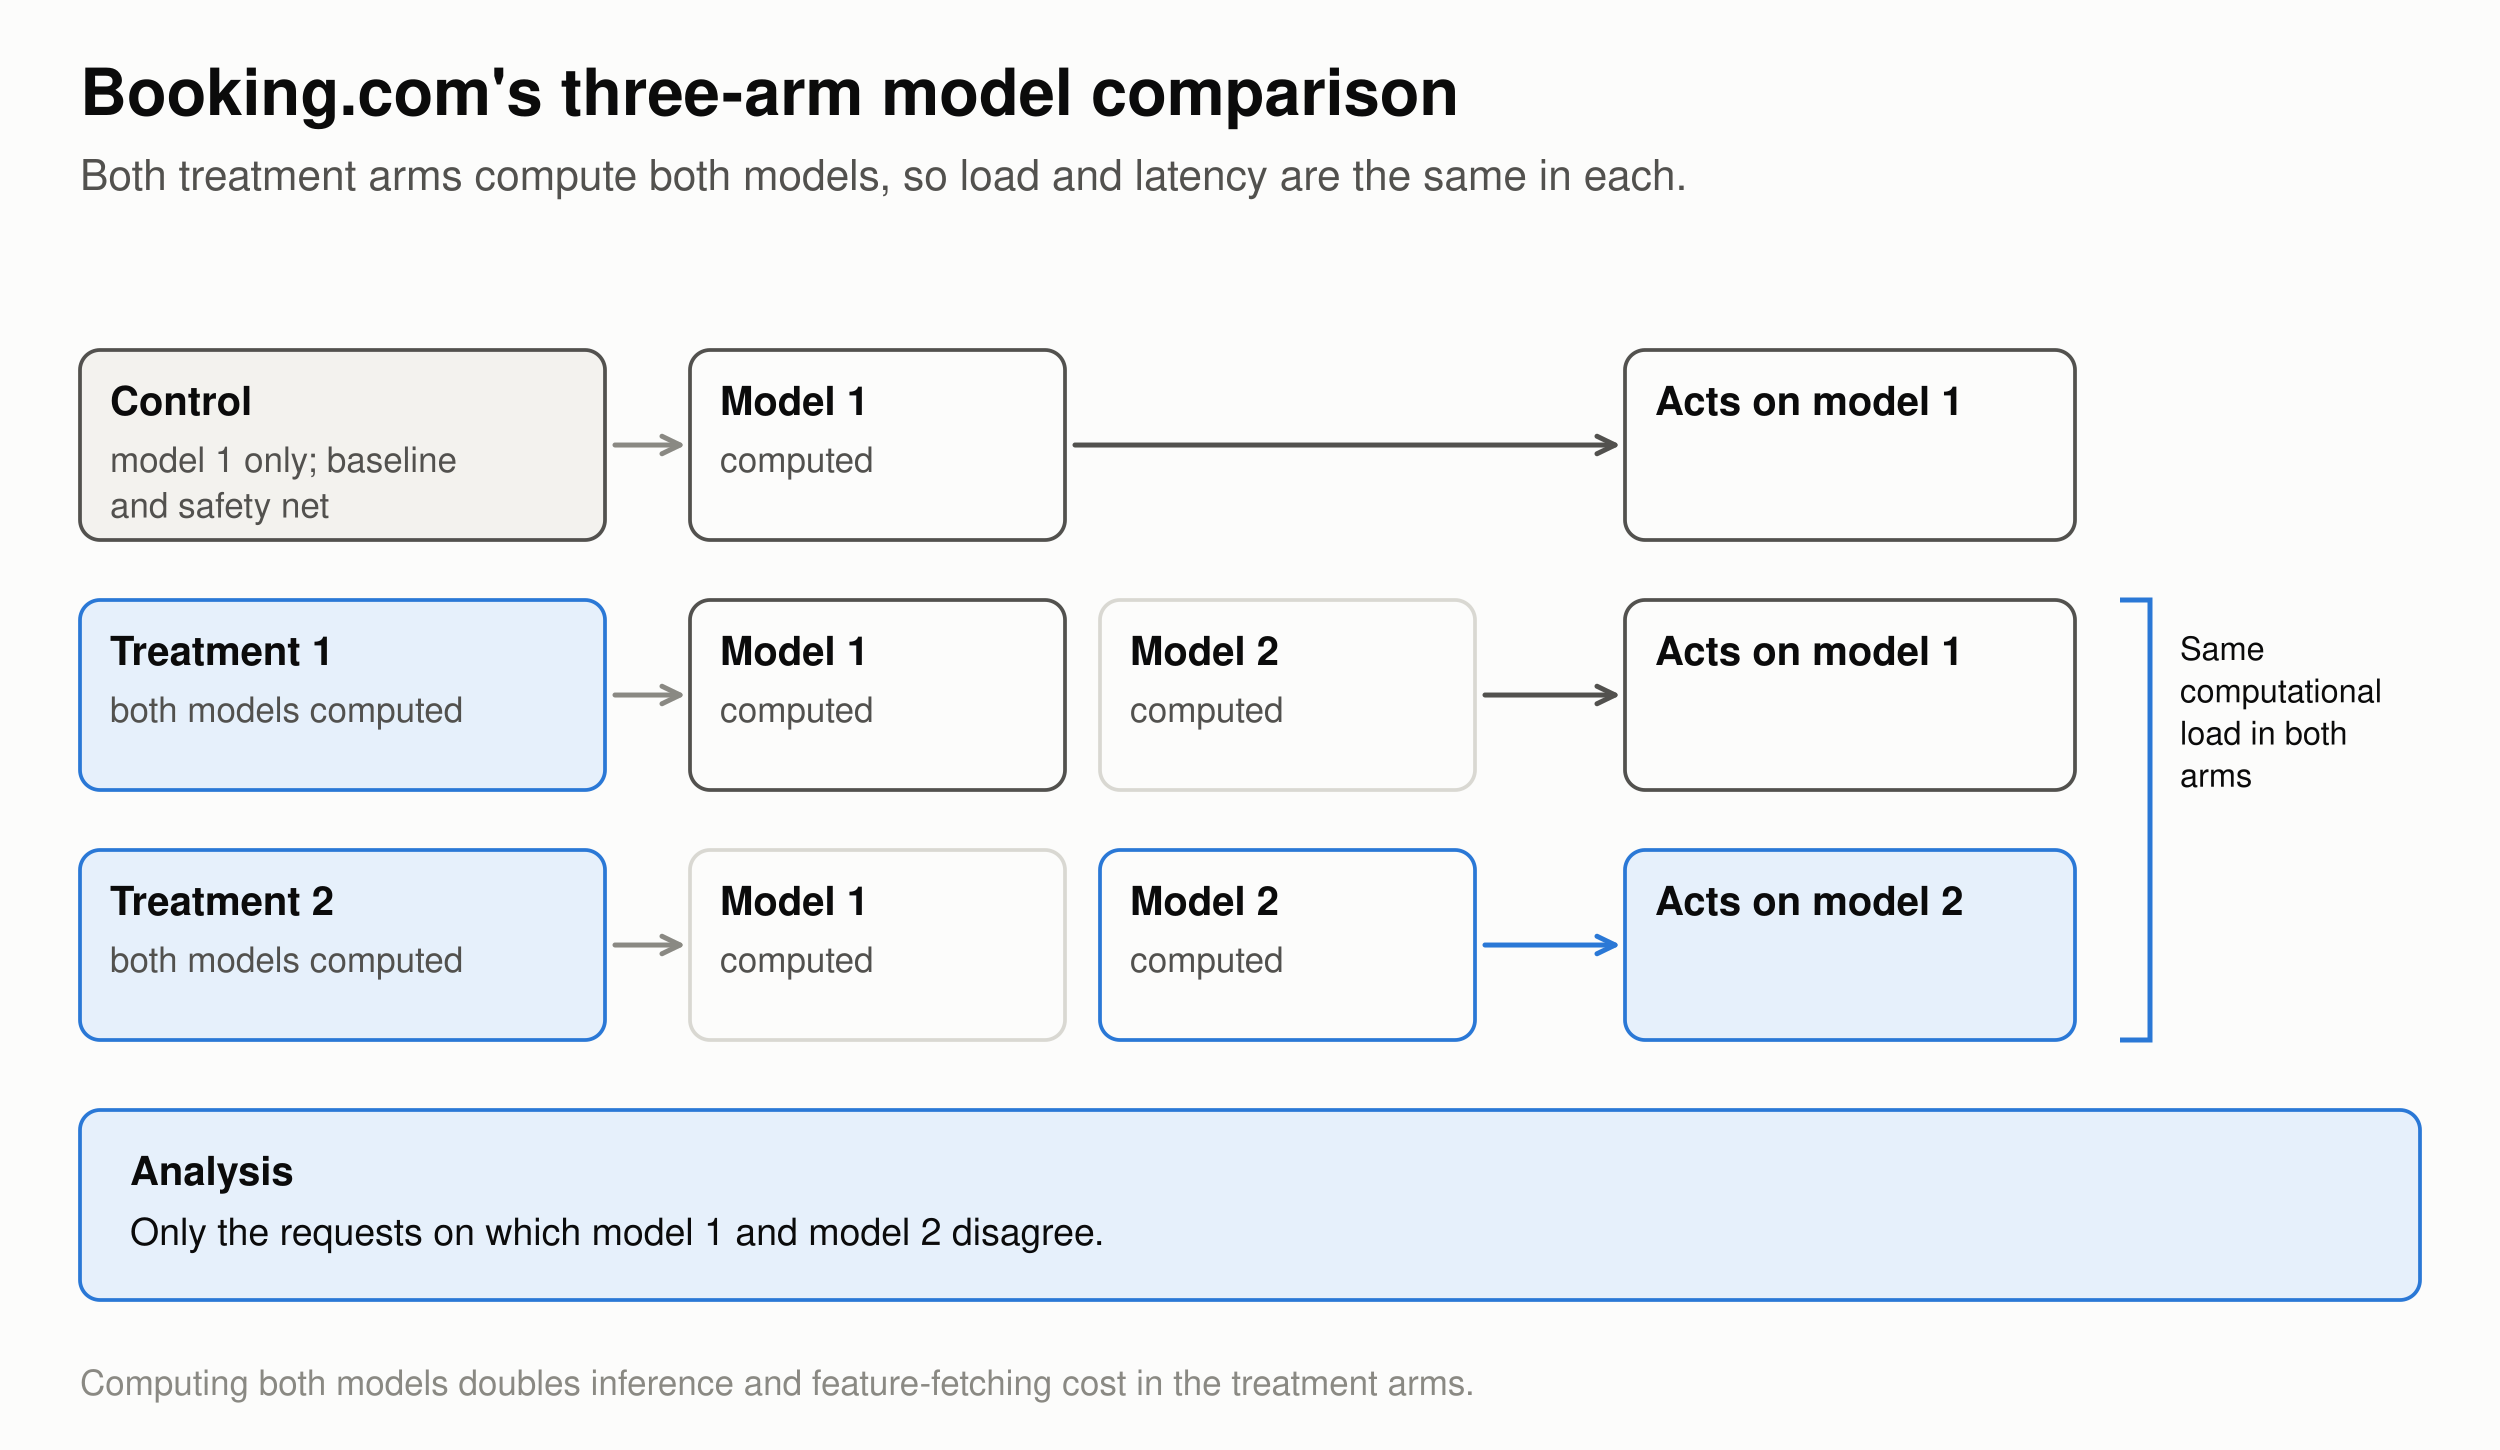
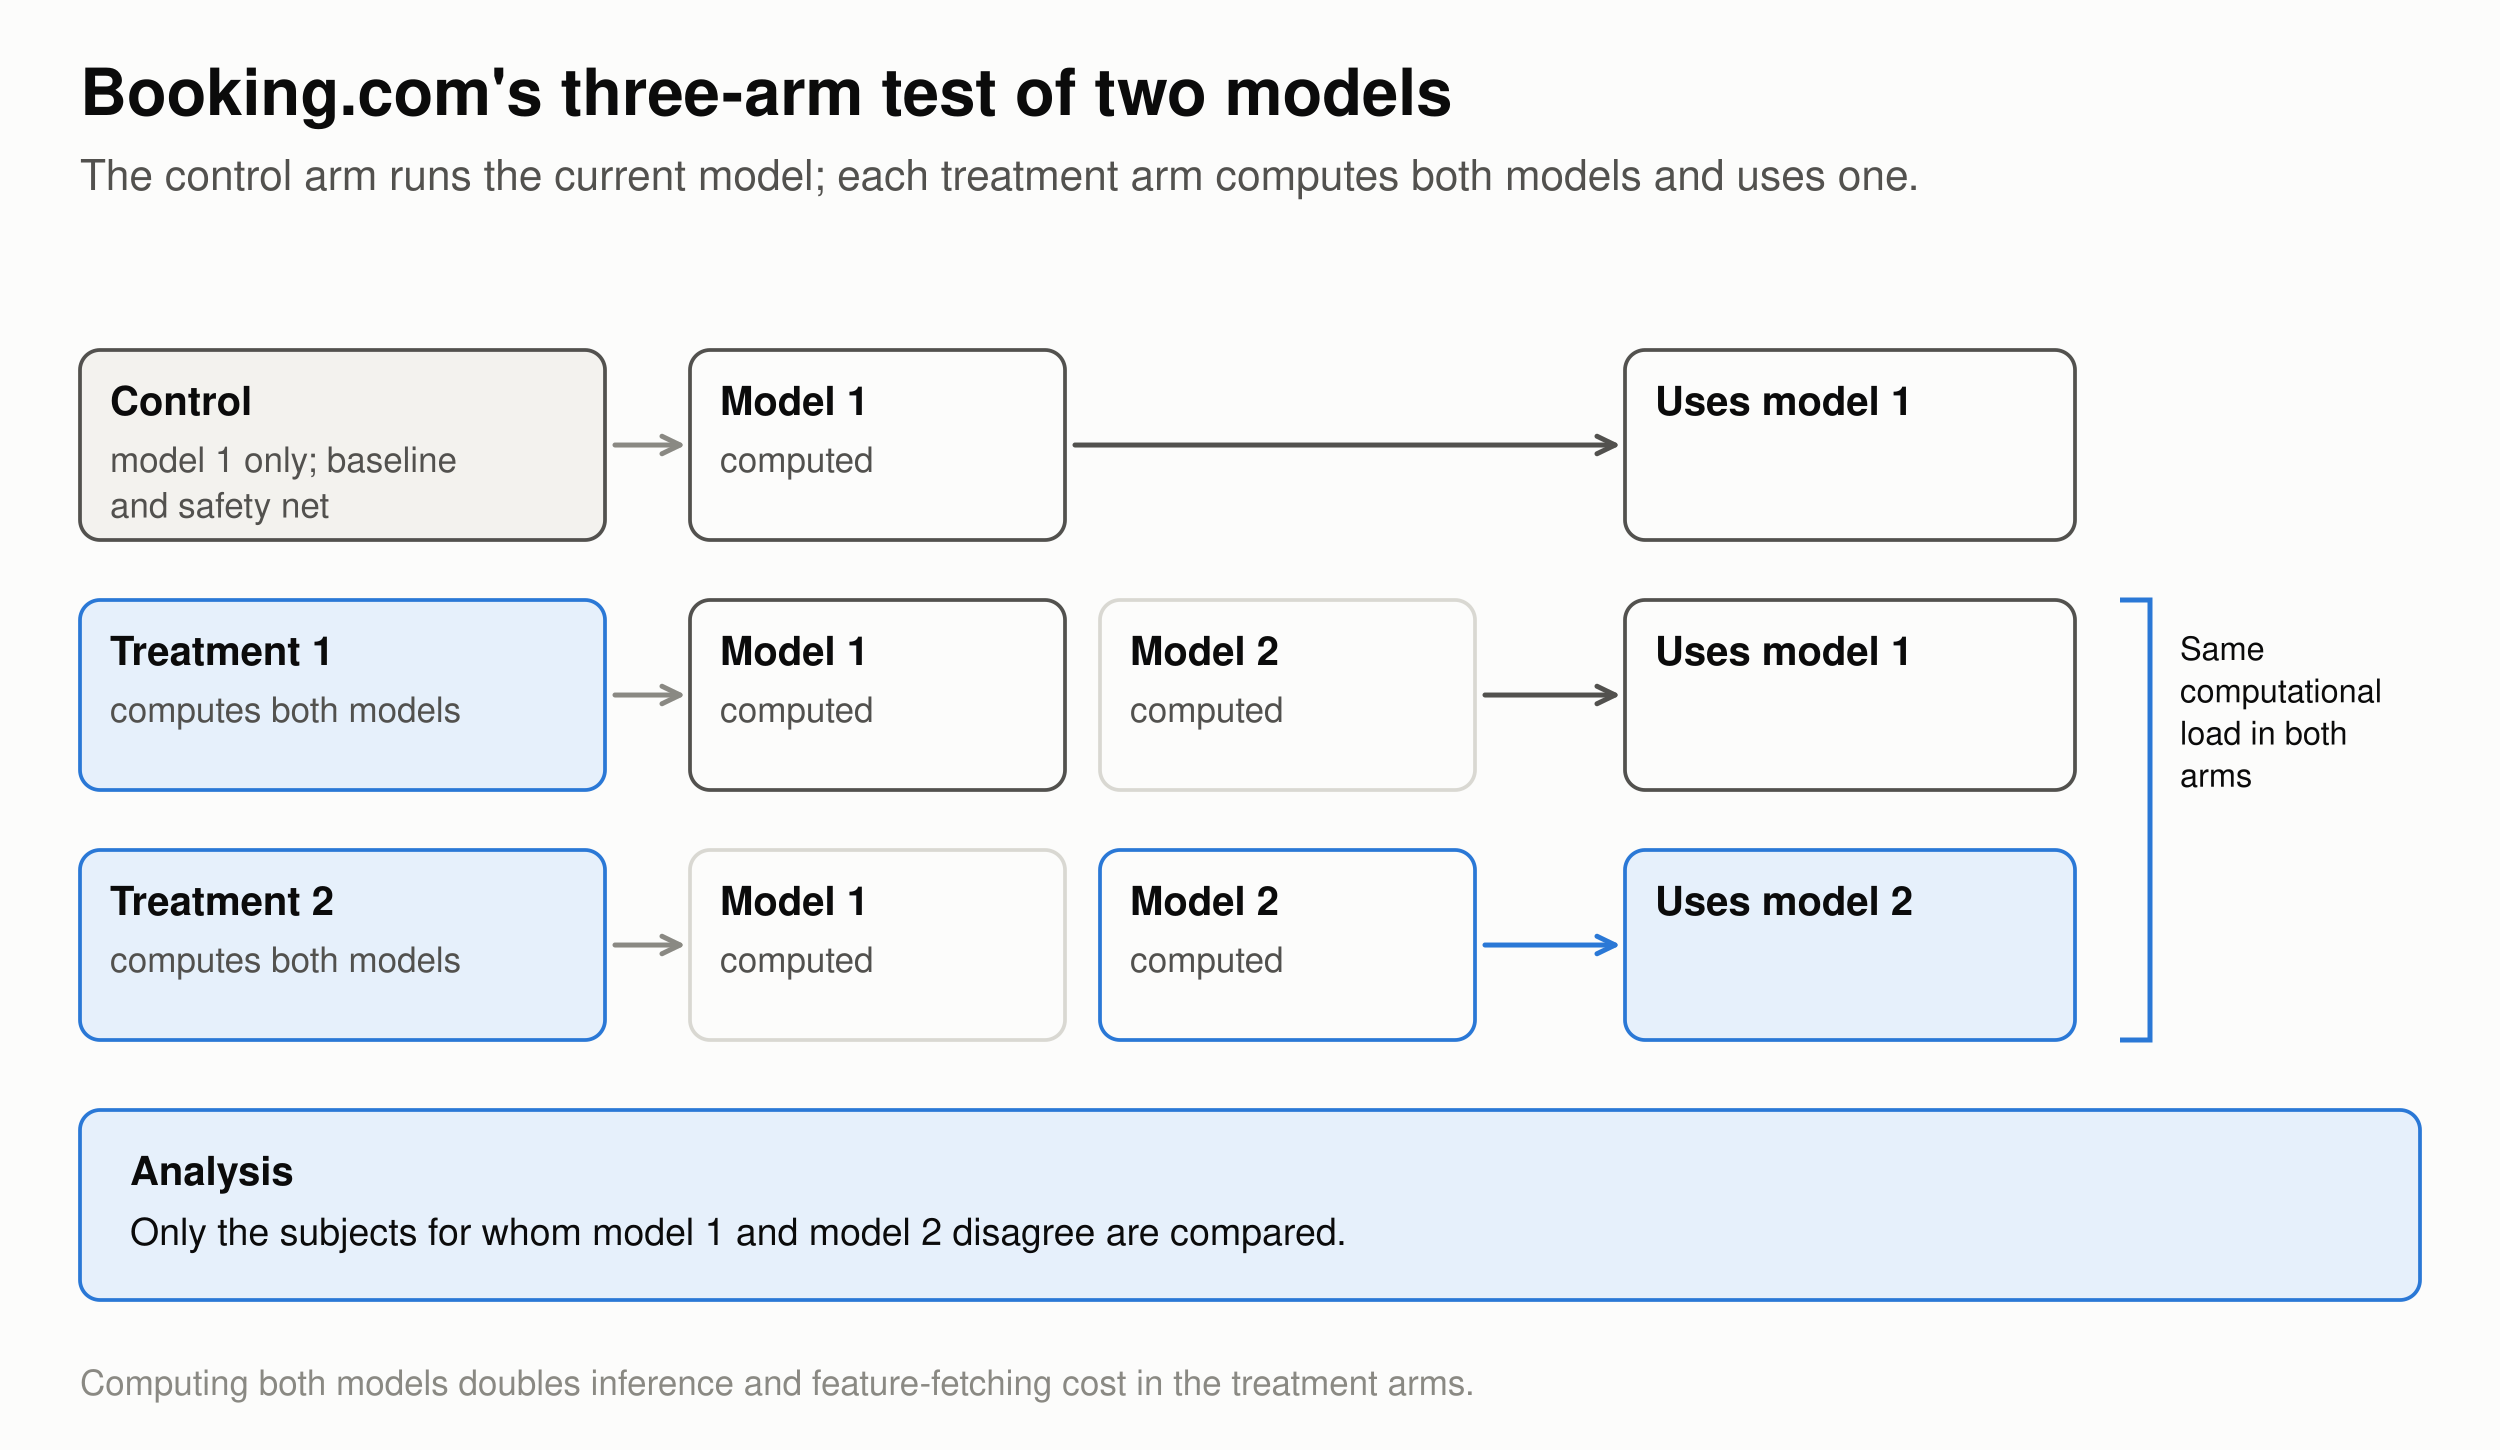
<svg xmlns="http://www.w3.org/2000/svg" width="1000" height="580" viewBox="0 0 1000 580" role="img" aria-labelledby="three-arm-title three-arm-desc">
  <g font-family="-apple-system, 'Segoe UI', Helvetica, Arial, sans-serif">
    <rect x="0" y="0" width="1000" height="580" rx="0" fill="#fcfcfb" stroke="none" stroke-width="1.5" />
-     <text x="32" y="46" font-size="26" fill="#0b0b0b" font-weight="700" text-anchor="start">Booking.com's three-arm model comparison</text>
-     <text x="32" y="76" font-size="17" fill="#52514e" font-weight="400" text-anchor="start">Both treatment arms compute both models, so load and latency are the same in each.</text>
+     <text x="32" y="46" font-size="26" fill="#0b0b0b" font-weight="700" text-anchor="start">Booking.com's three-arm test of two models</text>
+     <text x="32" y="76" font-size="17" fill="#52514e" font-weight="400" text-anchor="start">The control arm runs the current model; each treatment arm computes both models and uses one.</text>
    <rect x="32" y="140" width="210" height="76" rx="8" fill="#f3f2ee" stroke="#52514e" stroke-width="1.5" />
    <text x="44" y="166" font-size="16" fill="#0b0b0b" font-weight="700" text-anchor="start">Control</text>
    <text x="44" y="188.8" font-size="14" fill="#52514e" font-weight="400" text-anchor="start">model 1 only; baseline</text>
    <text x="44" y="207" font-size="14" fill="#52514e" font-weight="400" text-anchor="start">and safety net</text>
    <line x1="246" y1="178" x2="272" y2="178" stroke="#8a8983" stroke-width="2" stroke-linecap="round" />
    <path d="M 264.8 174.5 L 272 178 L 264.8 181.5" fill="none" stroke="#8a8983" stroke-width="2" stroke-linecap="round" stroke-linejoin="round" />
    <rect x="276" y="140" width="150" height="76" rx="8" fill="#fcfcfb" stroke="#52514e" stroke-width="1.5" />
    <text x="288" y="166" font-size="16" fill="#0b0b0b" font-weight="700" text-anchor="start">Model 1</text>
    <text x="288" y="188.8" font-size="14" fill="#52514e" font-weight="400" text-anchor="start">computed</text>
    <line x1="430" y1="178" x2="646" y2="178" stroke="#52514e" stroke-width="2" stroke-linecap="round" />
    <path d="M 638.8 174.5 L 646 178 L 638.8 181.5" fill="none" stroke="#52514e" stroke-width="2" stroke-linecap="round" stroke-linejoin="round" />
    <rect x="650" y="140" width="180" height="76" rx="8" fill="#fcfcfb" stroke="#52514e" stroke-width="1.5" />
-     <text x="662" y="166" font-size="16" fill="#0b0b0b" font-weight="700" text-anchor="start">Acts on model 1</text>
+     <text x="662" y="166" font-size="16" fill="#0b0b0b" font-weight="700" text-anchor="start">Uses model 1</text>
    <rect x="32" y="240" width="210" height="76" rx="8" fill="#e6f0fb" stroke="#2a78d6" stroke-width="1.5" />
    <text x="44" y="266" font-size="16" fill="#0b0b0b" font-weight="700" text-anchor="start">Treatment 1</text>
-     <text x="44" y="288.8" font-size="14" fill="#52514e" font-weight="400" text-anchor="start">both models computed</text>
+     <text x="44" y="288.8" font-size="14" fill="#52514e" font-weight="400" text-anchor="start">computes both models</text>
    <line x1="246" y1="278" x2="272" y2="278" stroke="#8a8983" stroke-width="2" stroke-linecap="round" />
    <path d="M 264.8 274.5 L 272 278 L 264.8 281.5" fill="none" stroke="#8a8983" stroke-width="2" stroke-linecap="round" stroke-linejoin="round" />
    <rect x="276" y="240" width="150" height="76" rx="8" fill="#fcfcfb" stroke="#52514e" stroke-width="1.5" />
    <text x="288" y="266" font-size="16" fill="#0b0b0b" font-weight="700" text-anchor="start">Model 1</text>
    <text x="288" y="288.8" font-size="14" fill="#52514e" font-weight="400" text-anchor="start">computed</text>
    <rect x="440" y="240" width="150" height="76" rx="8" fill="#fcfcfb" stroke="#d9d8d2" stroke-width="1.5" />
    <text x="452" y="266" font-size="16" fill="#0b0b0b" font-weight="700" text-anchor="start">Model 2</text>
    <text x="452" y="288.8" font-size="14" fill="#52514e" font-weight="400" text-anchor="start">computed</text>
    <line x1="594" y1="278" x2="646" y2="278" stroke="#52514e" stroke-width="2" stroke-linecap="round" />
    <path d="M 638.8 274.5 L 646 278 L 638.8 281.5" fill="none" stroke="#52514e" stroke-width="2" stroke-linecap="round" stroke-linejoin="round" />
    <rect x="650" y="240" width="180" height="76" rx="8" fill="#fcfcfb" stroke="#52514e" stroke-width="1.5" />
-     <text x="662" y="266" font-size="16" fill="#0b0b0b" font-weight="700" text-anchor="start">Acts on model 1</text>
+     <text x="662" y="266" font-size="16" fill="#0b0b0b" font-weight="700" text-anchor="start">Uses model 1</text>
    <rect x="32" y="340" width="210" height="76" rx="8" fill="#e6f0fb" stroke="#2a78d6" stroke-width="1.5" />
    <text x="44" y="366" font-size="16" fill="#0b0b0b" font-weight="700" text-anchor="start">Treatment 2</text>
-     <text x="44" y="388.8" font-size="14" fill="#52514e" font-weight="400" text-anchor="start">both models computed</text>
+     <text x="44" y="388.8" font-size="14" fill="#52514e" font-weight="400" text-anchor="start">computes both models</text>
    <line x1="246" y1="378" x2="272" y2="378" stroke="#8a8983" stroke-width="2" stroke-linecap="round" />
    <path d="M 264.8 374.5 L 272 378 L 264.8 381.5" fill="none" stroke="#8a8983" stroke-width="2" stroke-linecap="round" stroke-linejoin="round" />
    <rect x="276" y="340" width="150" height="76" rx="8" fill="#fcfcfb" stroke="#d9d8d2" stroke-width="1.5" />
    <text x="288" y="366" font-size="16" fill="#0b0b0b" font-weight="700" text-anchor="start">Model 1</text>
    <text x="288" y="388.8" font-size="14" fill="#52514e" font-weight="400" text-anchor="start">computed</text>
    <rect x="440" y="340" width="150" height="76" rx="8" fill="#fcfcfb" stroke="#2a78d6" stroke-width="1.5" />
    <text x="452" y="366" font-size="16" fill="#0b0b0b" font-weight="700" text-anchor="start">Model 2</text>
    <text x="452" y="388.8" font-size="14" fill="#52514e" font-weight="400" text-anchor="start">computed</text>
    <line x1="594" y1="378" x2="646" y2="378" stroke="#2a78d6" stroke-width="2" stroke-linecap="round" />
    <path d="M 638.8 374.5 L 646 378 L 638.8 381.5" fill="none" stroke="#2a78d6" stroke-width="2" stroke-linecap="round" stroke-linejoin="round" />
    <rect x="650" y="340" width="180" height="76" rx="8" fill="#e6f0fb" stroke="#2a78d6" stroke-width="1.5" />
-     <text x="662" y="366" font-size="16" fill="#0b0b0b" font-weight="700" text-anchor="start">Acts on model 2</text>
+     <text x="662" y="366" font-size="16" fill="#0b0b0b" font-weight="700" text-anchor="start">Uses model 2</text>
    <path d="M 848 240 H 860 V 416 H 848" fill="none" stroke="#2a78d6" stroke-width="2" />
    <text x="872" y="264" font-size="13" fill="#0b0b0b" font-weight="400" text-anchor="start">Same</text>
    <text x="872" y="280.9" font-size="13" fill="#0b0b0b" font-weight="400" text-anchor="start">computational</text>
    <text x="872" y="297.8" font-size="13" fill="#0b0b0b" font-weight="400" text-anchor="start">load in both</text>
    <text x="872" y="314.7" font-size="13" fill="#0b0b0b" font-weight="400" text-anchor="start">arms</text>
    <rect x="32" y="444" width="936" height="76" rx="8" fill="#e6f0fb" stroke="#2a78d6" stroke-width="1.5" />
    <text x="52" y="474" font-size="16" fill="#0b0b0b" font-weight="700" text-anchor="start">Analysis</text>
-     <text x="52" y="498" font-size="15" fill="#0b0b0b" font-weight="400" text-anchor="start">Only the requests on which model 1 and model 2 disagree.</text>
+     <text x="52" y="498" font-size="15" fill="#0b0b0b" font-weight="400" text-anchor="start">Only the subjects for whom model 1 and model 2 disagree are compared.</text>
    <text x="32" y="558" font-size="14" fill="#8a8983" font-weight="400" text-anchor="start">Computing both models doubles inference and feature-fetching cost in the treatment arms.</text>
  </g>
</svg>
